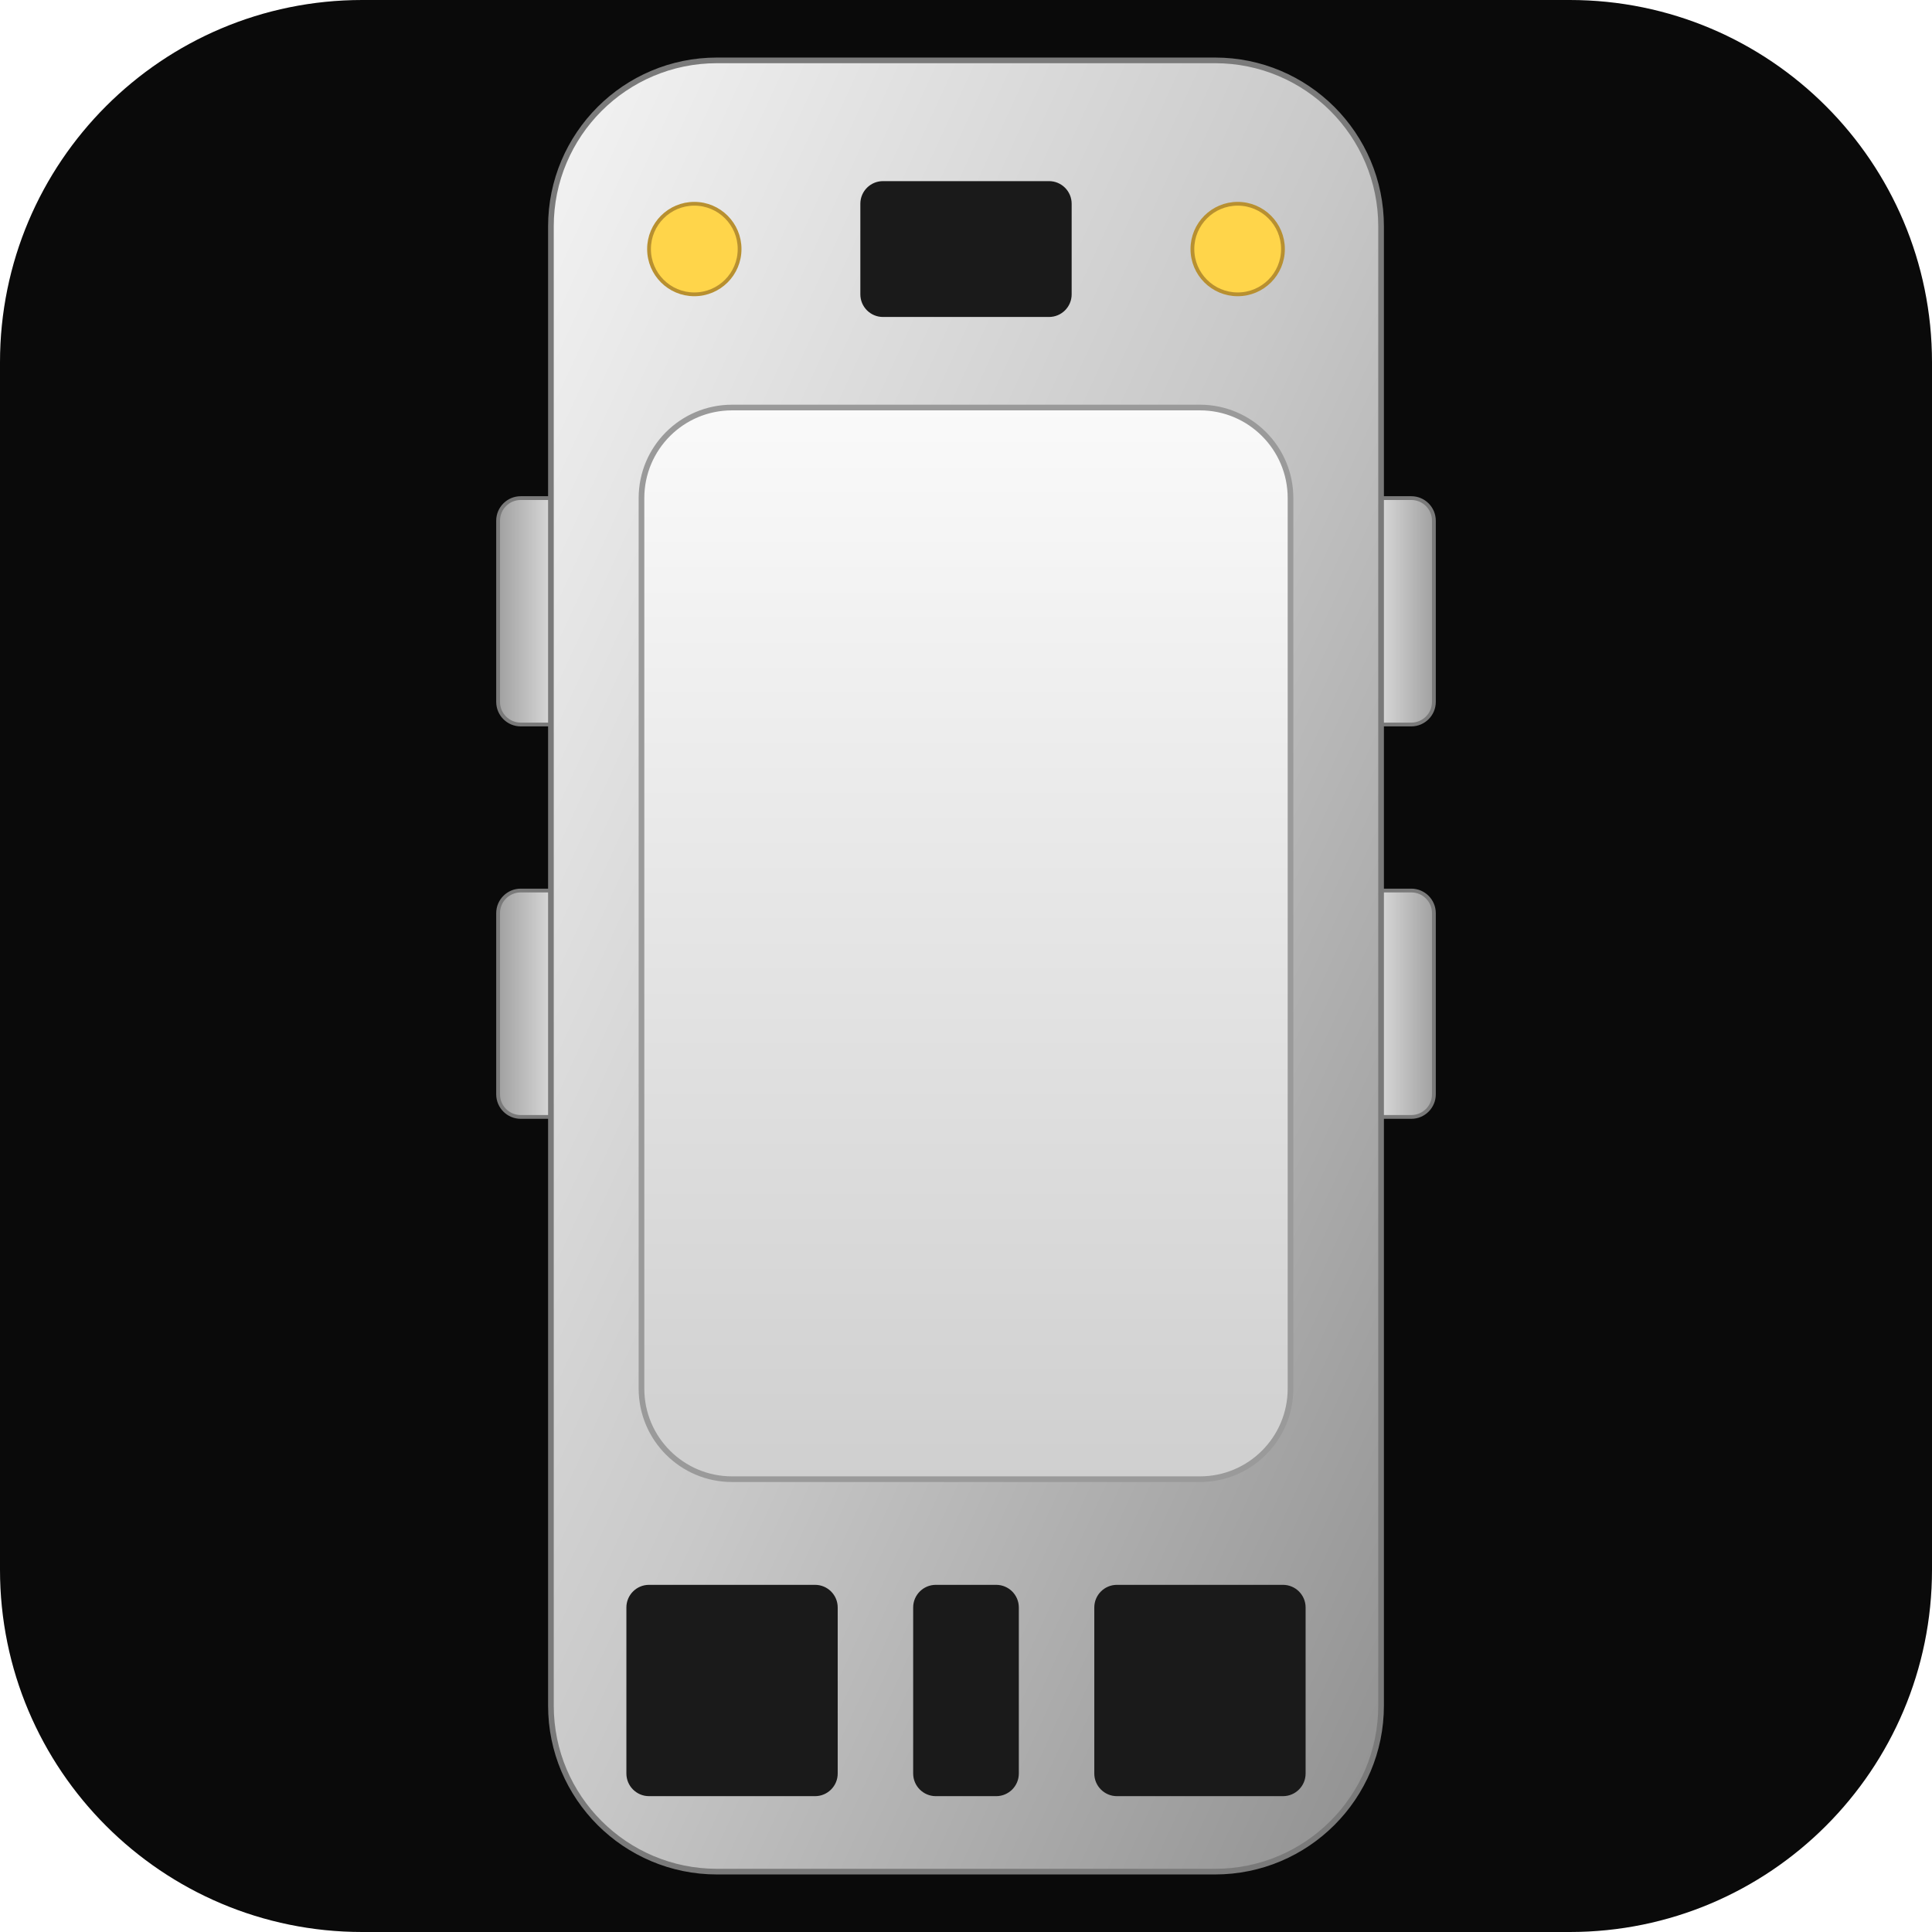
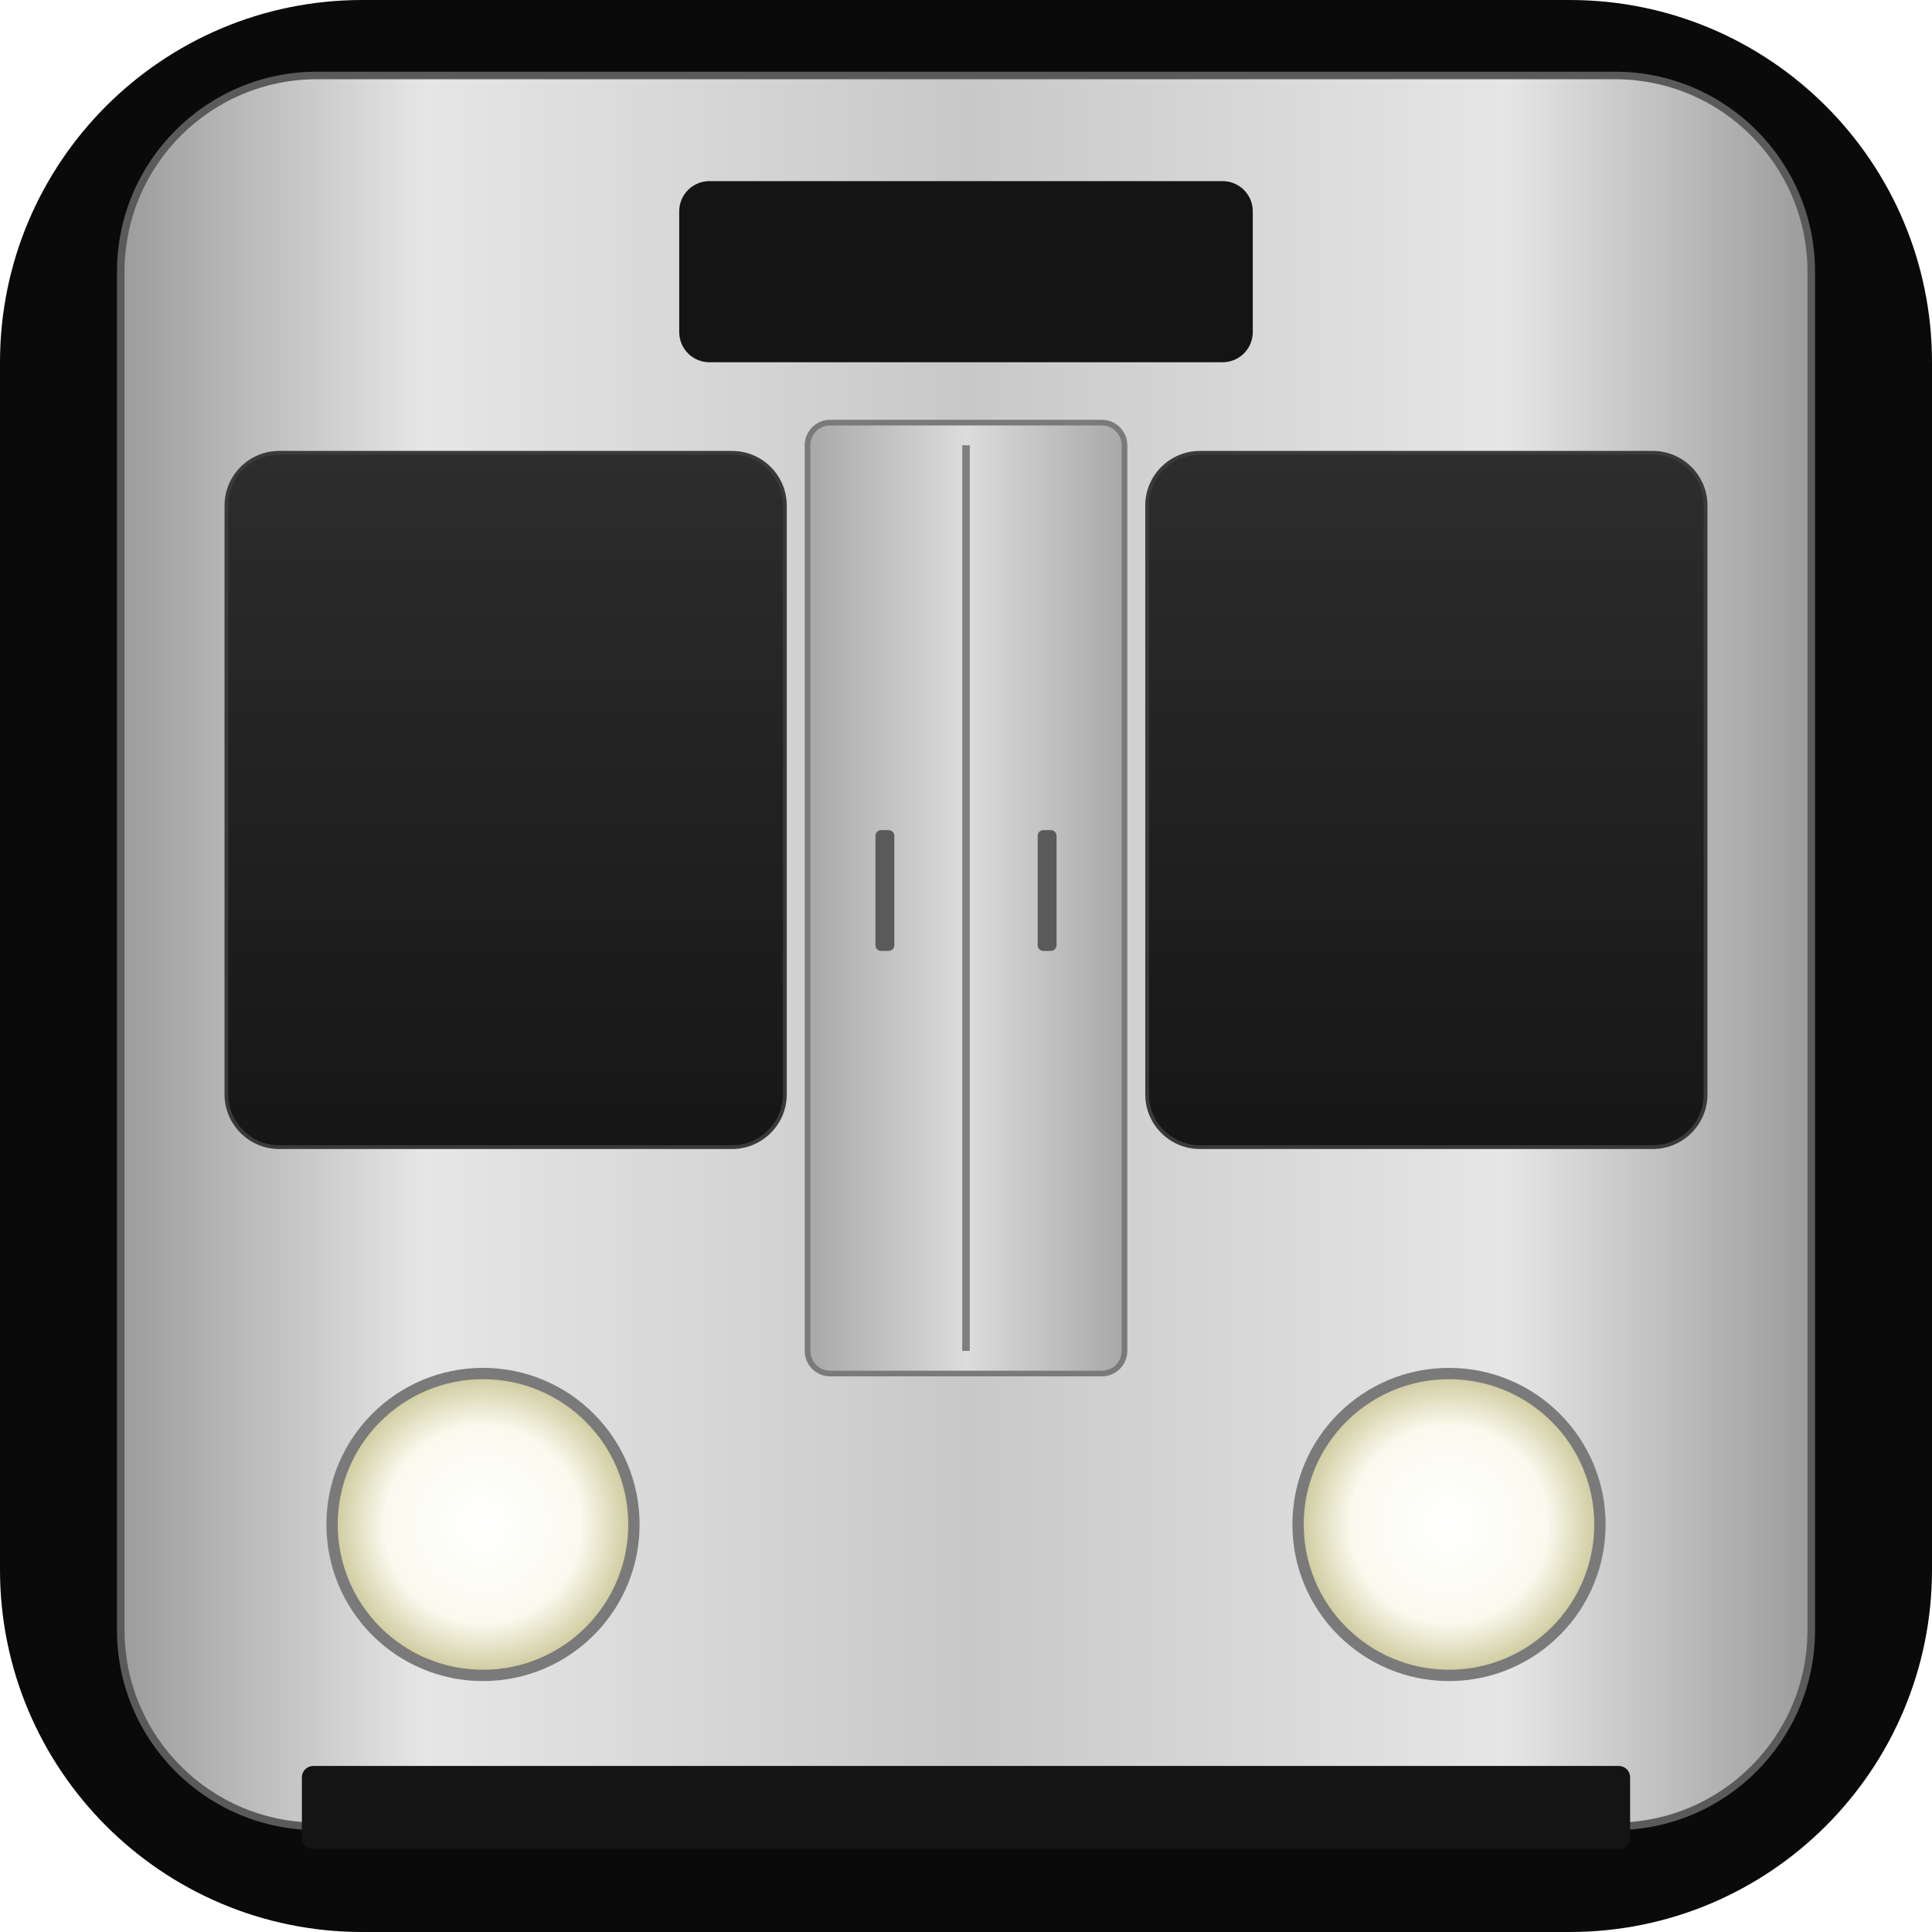
<svg xmlns="http://www.w3.org/2000/svg" viewBox="0 0 512 512">
  <defs>
-     <linearGradient id="body" x1="0%" y1="0%" x2="100%" y2="100%">
-       <stop offset="0%" stop-color="#f4f4f4" />
+     <linearGradient id="body" x1="0%" y1="0%" x2="100%" y2="0%">
+       <stop offset="0%" stop-color="#9c9c9c" />
+       <stop offset="18%" stop-color="#e6e6e6" />
      <stop offset="50%" stop-color="#c8c8c8" />
-       <stop offset="100%" stop-color="#909090" />
+       <stop offset="82%" stop-color="#e6e6e6" />
+       <stop offset="100%" stop-color="#9c9c9c" />
    </linearGradient>
-     <linearGradient id="screen" x1="0%" y1="0%" x2="0%" y2="100%">
-       <stop offset="0%" stop-color="#fafafa" />
-       <stop offset="100%" stop-color="#cfcfcf" />
+     <linearGradient id="window" x1="0%" y1="0%" x2="0%" y2="100%">
+       <stop offset="0%" stop-color="#2d2d2d" />
+       <stop offset="100%" stop-color="#161616" />
    </linearGradient>
-     <linearGradient id="bumper" x1="0%" y1="0%" x2="100%" y2="0%">
-       <stop offset="0%" stop-color="#a0a0a0" />
-       <stop offset="50%" stop-color="#d8d8d8" />
-       <stop offset="100%" stop-color="#a0a0a0" />
+     <linearGradient id="door" x1="0%" y1="0%" x2="100%" y2="0%">
+       <stop offset="0%" stop-color="#a8a8a8" />
+       <stop offset="50%" stop-color="#dcdcdc" />
+       <stop offset="100%" stop-color="#a8a8a8" />
    </linearGradient>
+     <radialGradient id="headlight" cx="50%" cy="50%" r="50%">
+       <stop offset="0%" stop-color="#ffffff" />
+       <stop offset="65%" stop-color="#fafaef" />
+       <stop offset="100%" stop-color="#cdc89a" />
+     </radialGradient>
  </defs>
  <rect width="512" height="512" rx="96" fill="#0a0a0a" />
-   <g transform="translate(146 16)">
-     <rect x="-14" y="116" width="28" height="60" rx="6" fill="url(#bumper)" stroke="#7a7a7a" stroke-width="1" />
-     <rect x="-14" y="220" width="28" height="60" rx="6" fill="url(#bumper)" stroke="#7a7a7a" stroke-width="1" />
-     <rect x="206" y="116" width="28" height="60" rx="6" fill="url(#bumper)" stroke="#7a7a7a" stroke-width="1" />
-     <rect x="206" y="220" width="28" height="60" rx="6" fill="url(#bumper)" stroke="#7a7a7a" stroke-width="1" />
-     <rect x="0" y="0" width="220" height="480" rx="44" fill="url(#body)" stroke="#7a7a7a" stroke-width="1.5" />
-     <circle cx="38" cy="50" r="12" fill="#ffd54a" stroke="#b89030" stroke-width="1" />
-     <circle cx="182" cy="50" r="12" fill="#ffd54a" stroke="#b89030" stroke-width="1" />
-     <rect x="82" y="32" width="56" height="36" rx="6" fill="#1a1a1a" />
-     <rect x="24" y="92" width="172" height="284" rx="24" fill="url(#screen)" stroke="#9a9a9a" stroke-width="1.5" />
-     <rect x="20" y="404" width="56" height="56" rx="6" fill="#1a1a1a" />
-     <rect x="96" y="404" width="28" height="56" rx="6" fill="#1a1a1a" />
-     <rect x="144" y="404" width="56" height="56" rx="6" fill="#1a1a1a" />
-   </g>
+   <rect x="32" y="20" width="448" height="464" rx="52" fill="url(#body)" stroke="#5a5a5a" stroke-width="2" />
+   <rect x="180" y="48" width="152" height="48" rx="8" fill="#141414" />
+   <rect x="60" y="120" width="148" height="184" rx="14" fill="url(#window)" stroke="#3a3a3a" stroke-width="1" />
+   <rect x="304" y="120" width="148" height="184" rx="14" fill="url(#window)" stroke="#3a3a3a" stroke-width="1" />
+   <rect x="214" y="112" width="84" height="252" rx="6" fill="url(#door)" stroke="#7a7a7a" stroke-width="1.5" />
+   <line x1="256" y1="118" x2="256" y2="358" stroke="#7e7e7e" stroke-width="2" />
+   <rect x="232" y="220" width="5" height="32" rx="1.5" fill="#5a5a5a" />
+   <rect x="275" y="220" width="5" height="32" rx="1.5" fill="#5a5a5a" />
+   <circle cx="128" cy="404" r="40" fill="url(#headlight)" stroke="#7a7a7a" stroke-width="3" />
+   <circle cx="384" cy="404" r="40" fill="url(#headlight)" stroke="#7a7a7a" stroke-width="3" />
+   <rect x="80" y="468" width="352" height="22" rx="3" fill="#141414" />
</svg>
